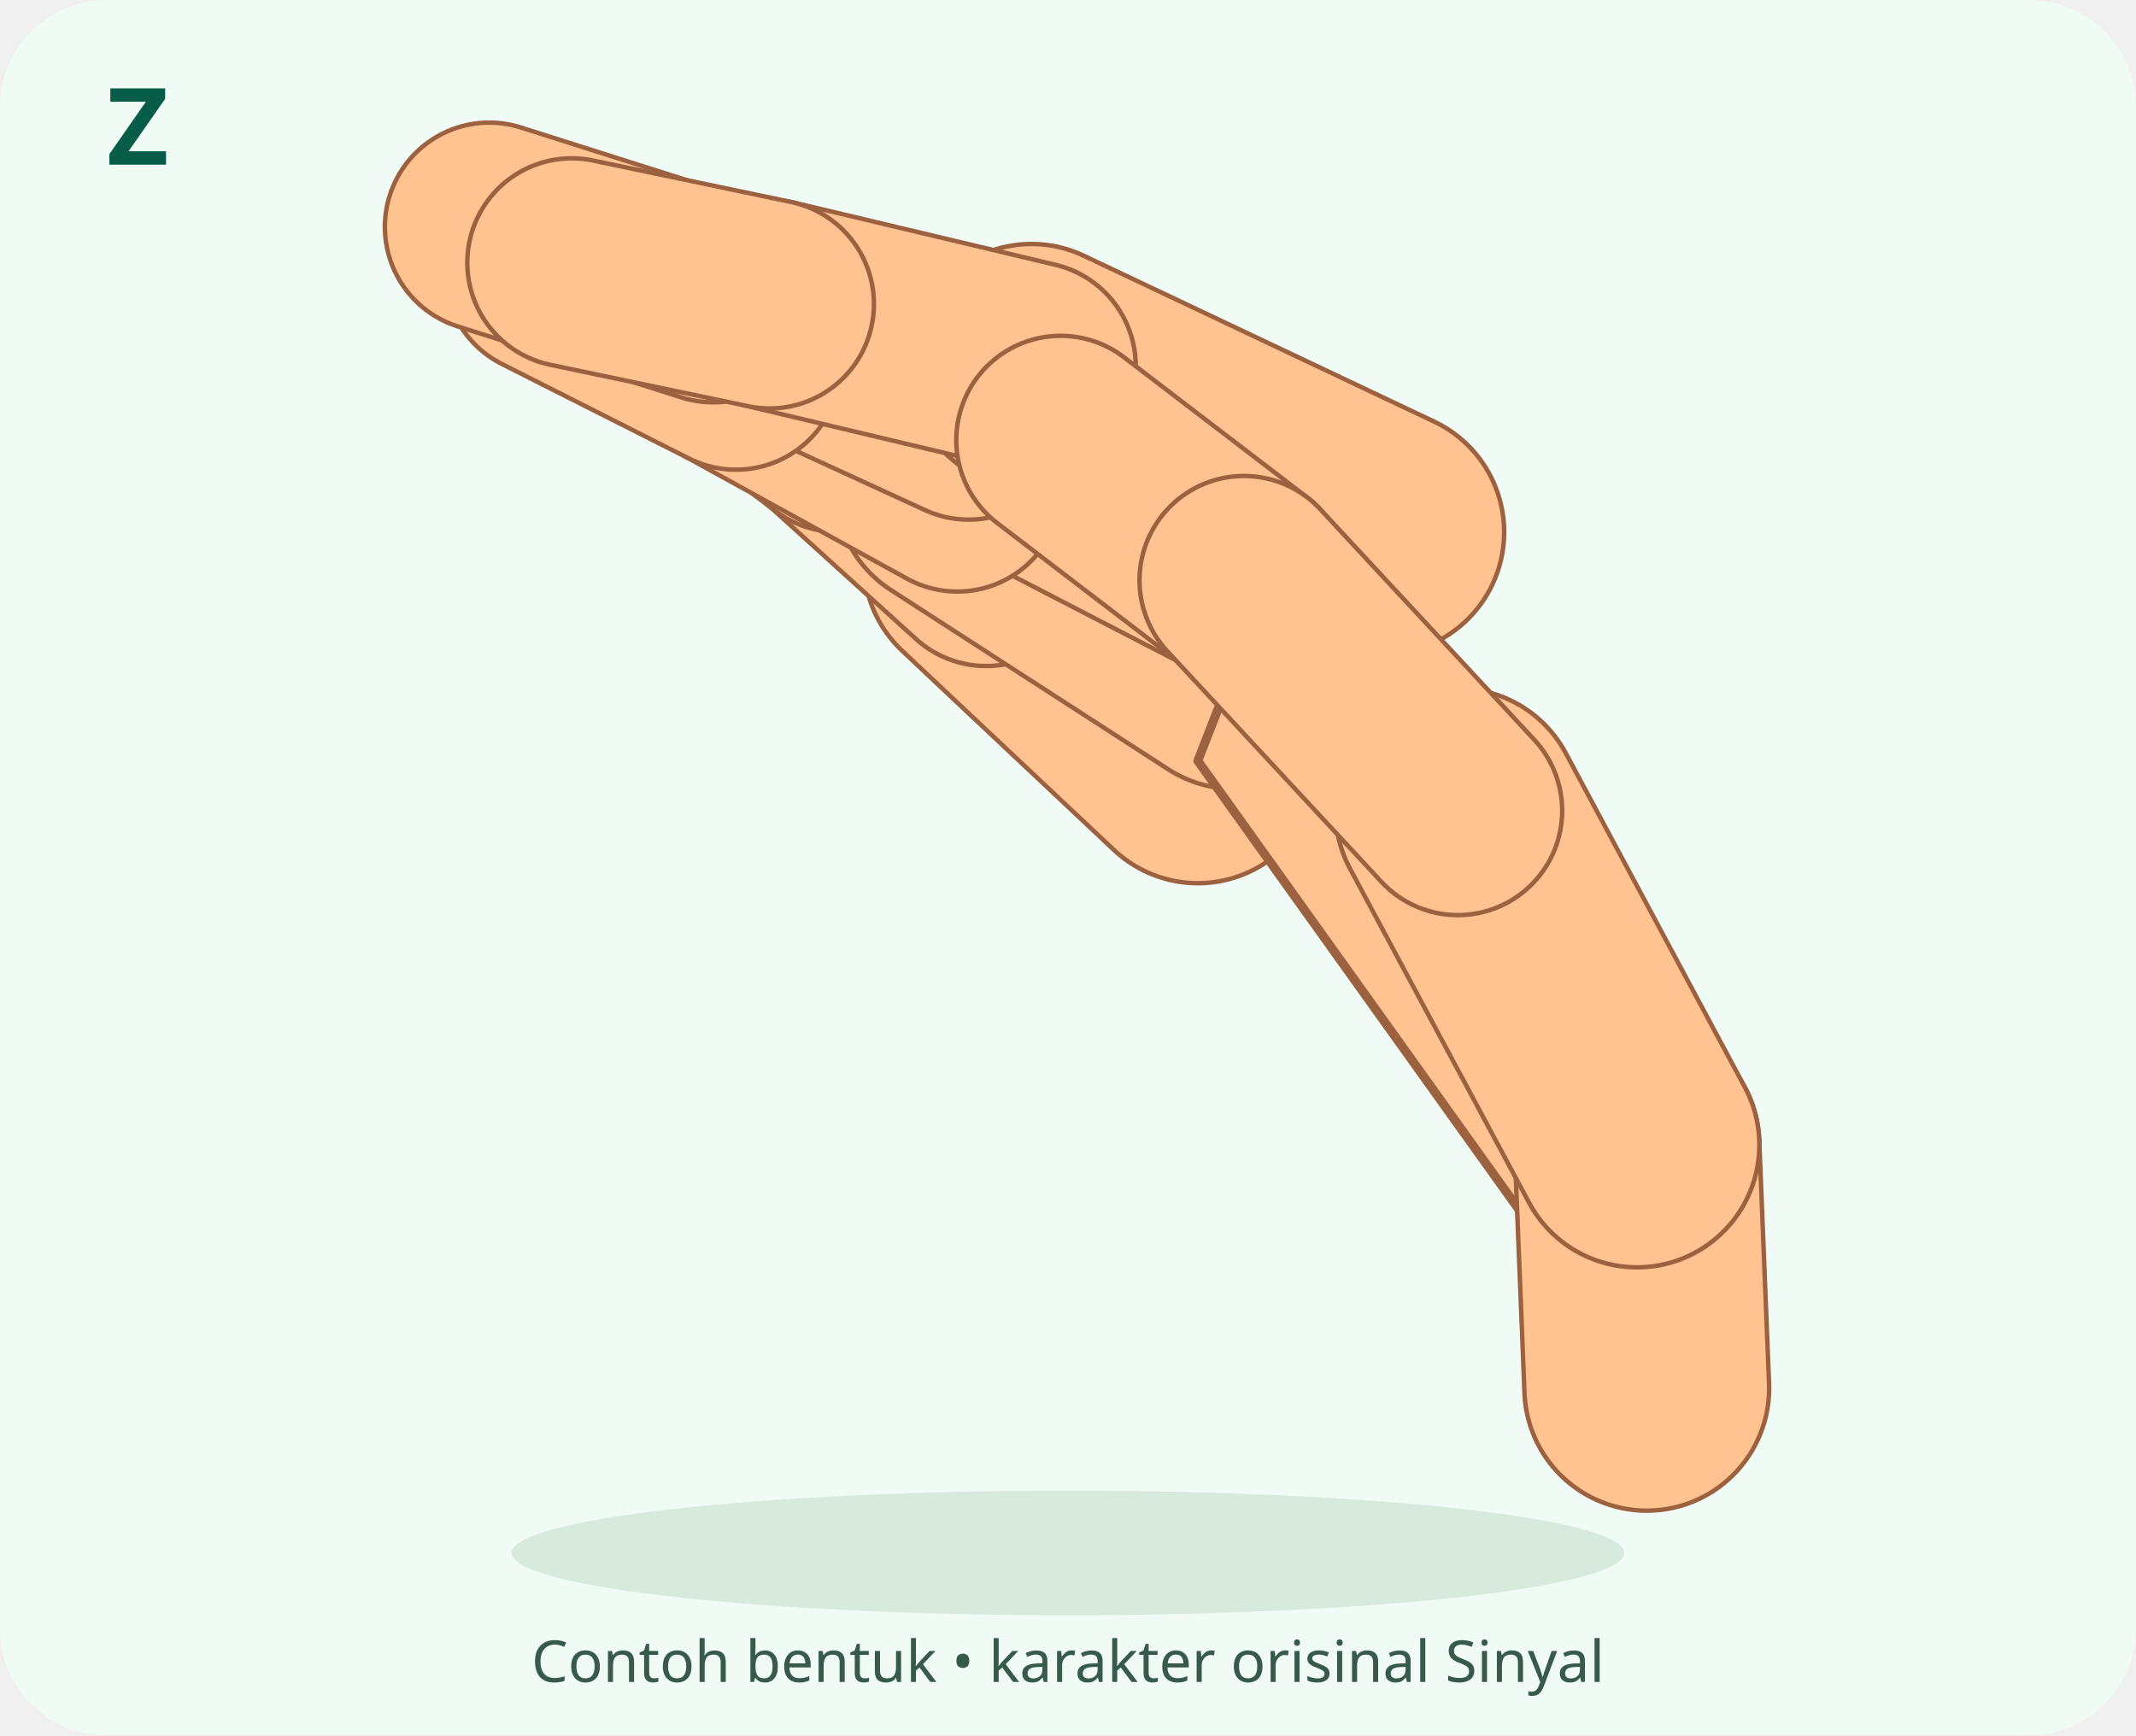
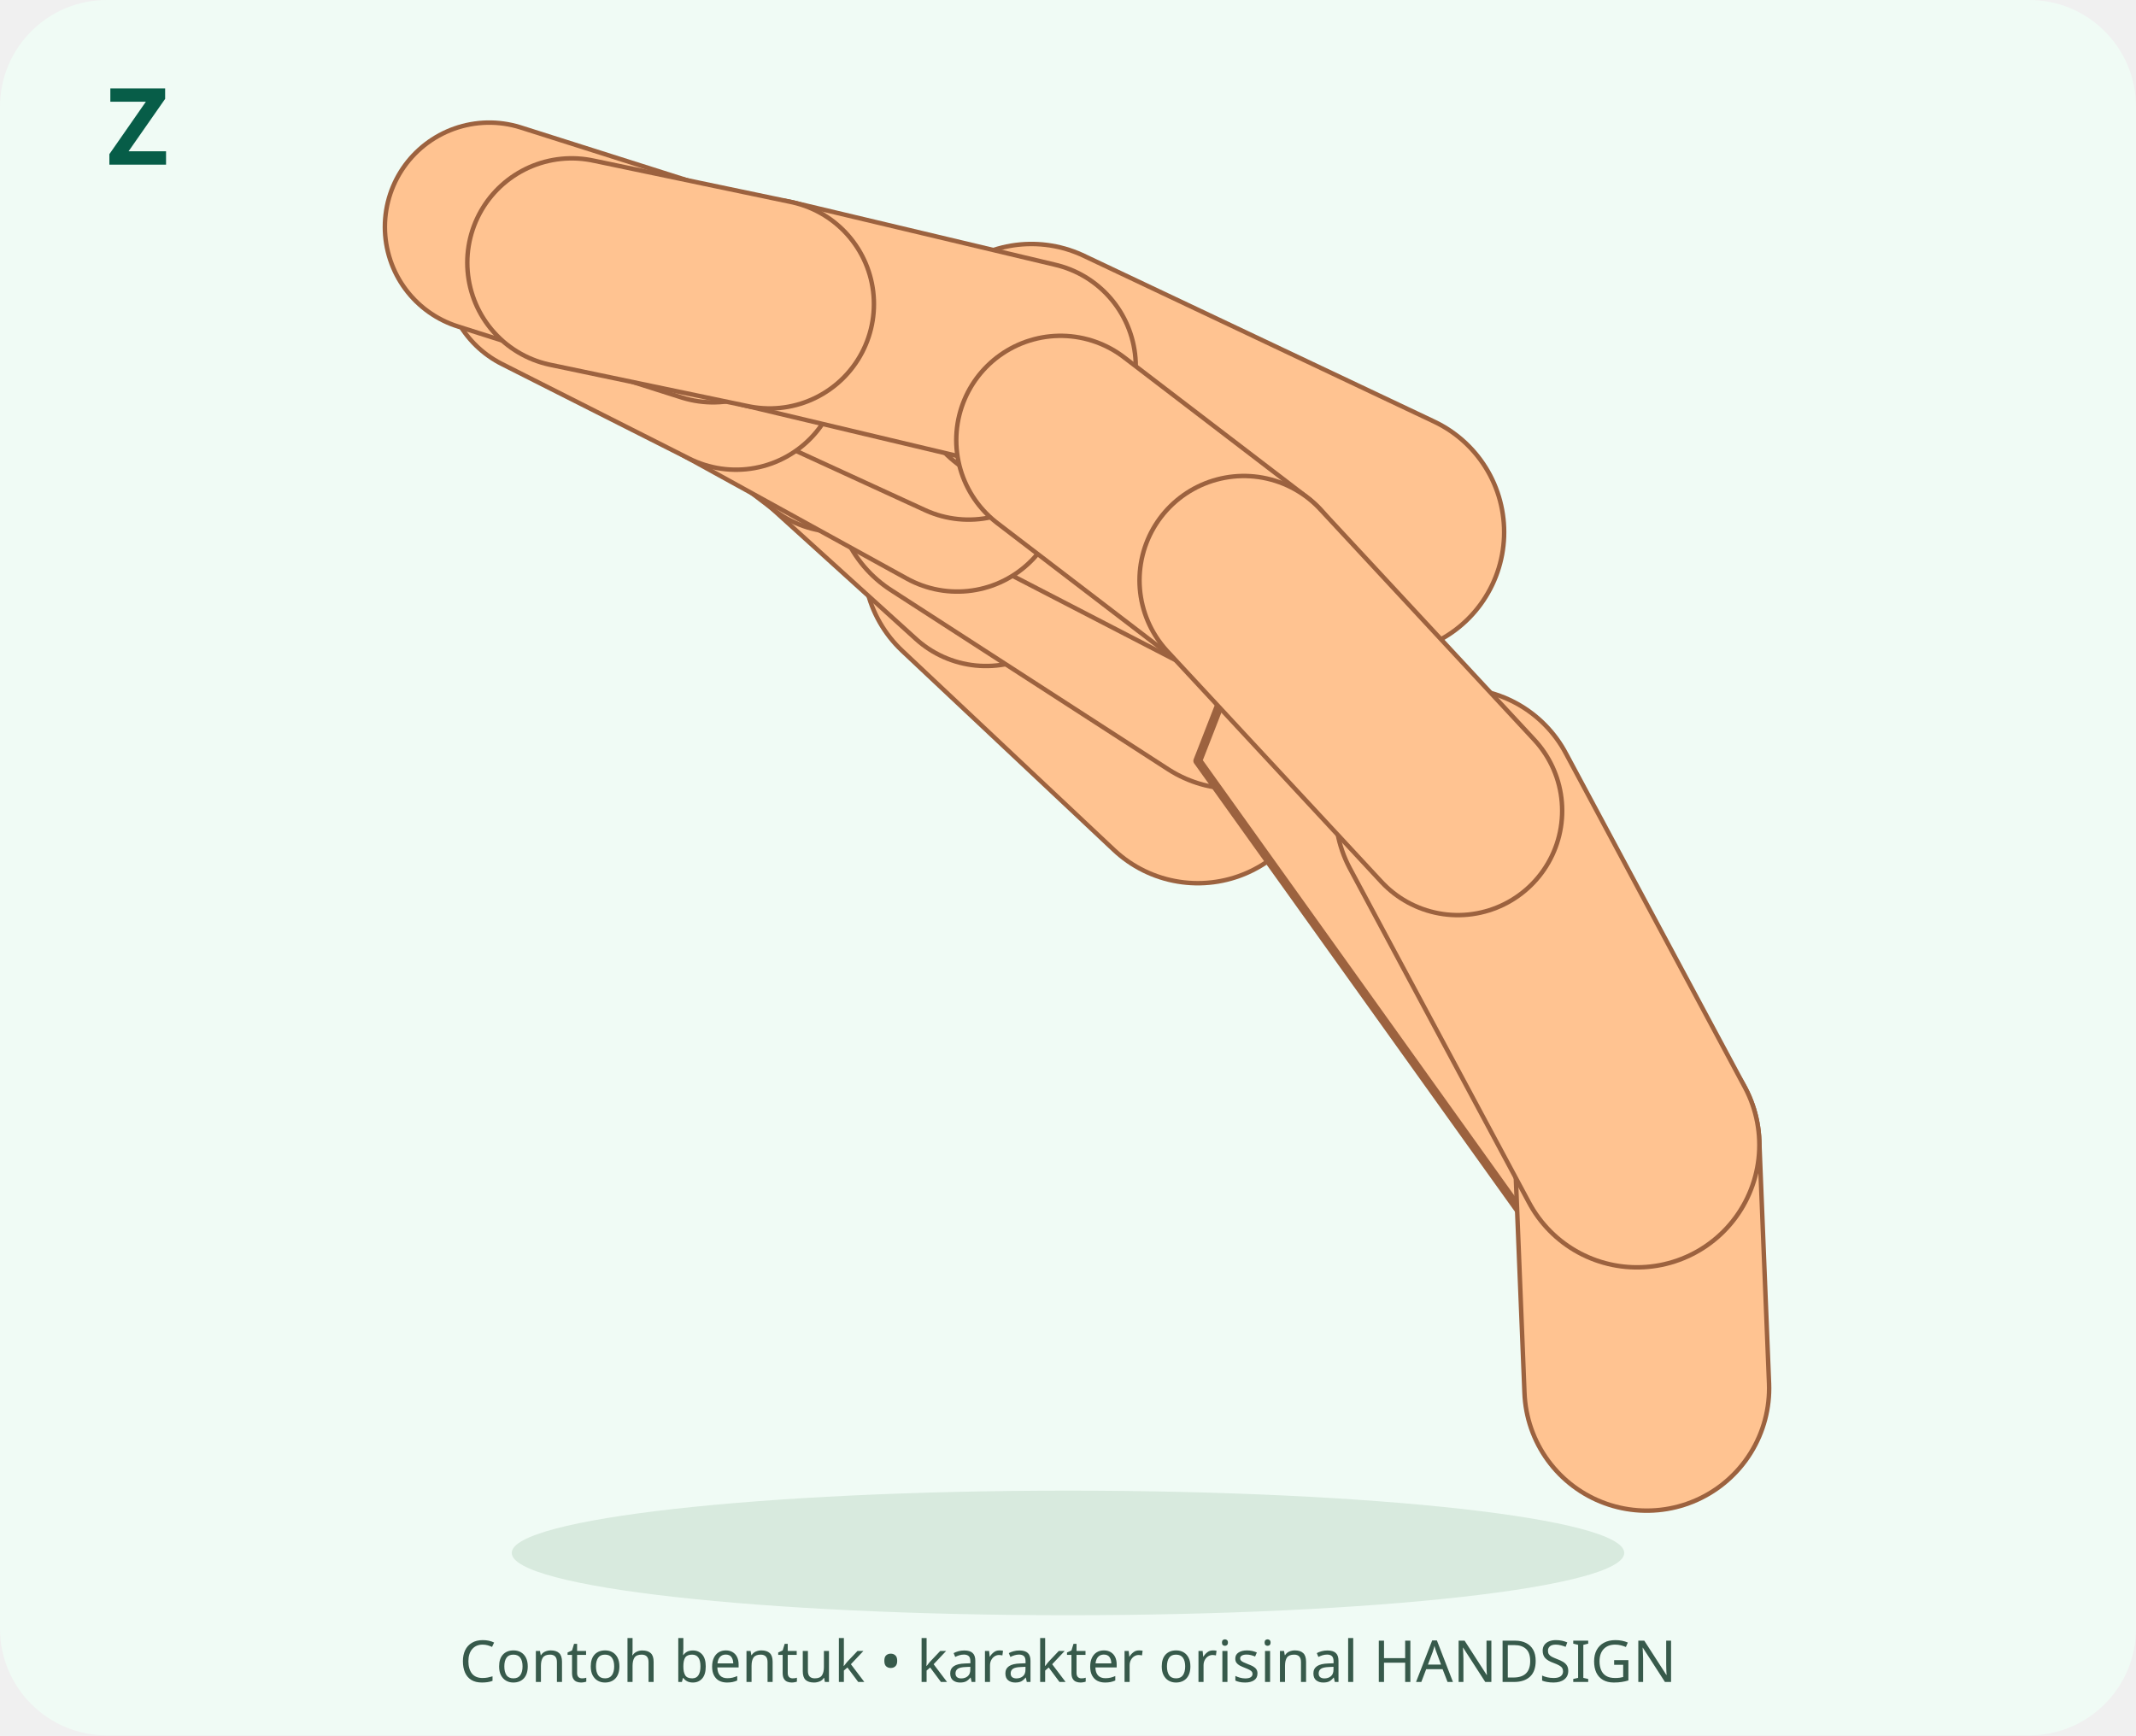
<svg xmlns="http://www.w3.org/2000/svg" viewBox="0 0 480 390" role="img" aria-labelledby="title">
  <rect width="480" height="390" rx="24" fill="#f0fbf5" />
  <ellipse cx="240" cy="349" rx="125" ry="14" fill="#d8eade" />
  <path d="M269.17 170.99L221.58 126.23" stroke="#9c623f" stroke-width="56.0" stroke-linecap="round" />
  <path d="M269.17 170.99L221.58 126.23" stroke="#ffc391" stroke-width="54.0" stroke-linecap="round" />
  <path d="M221.58 126.23L188.34 96.11" stroke="#9c623f" stroke-width="47.9" stroke-linecap="round" />
  <path d="M221.58 126.23L188.34 96.11" stroke="#ffc391" stroke-width="45.9" stroke-linecap="round" />
  <path d="M277.44 149.79L215.12 109.50" stroke="#9c623f" stroke-width="56.0" stroke-linecap="round" />
  <path d="M277.44 149.79L215.12 109.50" stroke="#ffc391" stroke-width="54.0" stroke-linecap="round" />
  <path d="M188.34 96.11L159.28 74.02" stroke="#9c623f" stroke-width="47.9" stroke-linecap="round" />
  <path d="M188.34 96.11L159.28 74.02" stroke="#ffc391" stroke-width="45.9" stroke-linecap="round" />
  <polygon points="370.06,312.00 367.86,257.32 310.51,119.60 292.05,131.81 277.44,149.79 269.17,170.99" fill="#ffc391" stroke="#9c623f" stroke-width="2" stroke-linejoin="round" />
  <path d="M292.05 131.81L217.66 93.33" stroke="#9c623f" stroke-width="56.0" stroke-linecap="round" />
  <path d="M292.05 131.81L217.66 93.33" stroke="#ffc391" stroke-width="54.0" stroke-linecap="round" />
  <path d="M215.12 109.50L165.39 82.11" stroke="#9c623f" stroke-width="47.9" stroke-linecap="round" />
  <path d="M215.12 109.50L165.39 82.11" stroke="#ffc391" stroke-width="45.9" stroke-linecap="round" />
  <path d="M217.66 93.33L160.25 66.97" stroke="#9c623f" stroke-width="47.9" stroke-linecap="round" />
  <path d="M217.66 93.33L160.25 66.97" stroke="#ffc391" stroke-width="45.9" stroke-linecap="round" />
  <path d="M165.39 82.11L123.35 60.87" stroke="#9c623f" stroke-width="47.9" stroke-linecap="round" />
  <path d="M165.39 82.11L123.35 60.87" stroke="#ffc391" stroke-width="45.9" stroke-linecap="round" />
  <rect x="353.06" y="314.00" width="34" height="24" rx="9" fill="#007857" />
  <circle cx="364.06" cy="323.00" r="2.5" fill="white" />
  <circle cx="376.06" cy="323.00" r="2.5" fill="white" />
  <path d="M365.06 329.00q5 4 10 0" fill="none" stroke="white" stroke-width="2" />
  <path d="M160.25 66.97L109.94 51.00" stroke="#9c623f" stroke-width="47.9" stroke-linecap="round" />
  <path d="M160.25 66.97L109.94 51.00" stroke="#ffc391" stroke-width="45.9" stroke-linecap="round" />
  <path d="M310.51 119.60L231.78 82.33" stroke="#9c623f" stroke-width="56.0" stroke-linecap="round" />
  <path d="M310.51 119.60L231.78 82.33" stroke="#ffc391" stroke-width="54.0" stroke-linecap="round" />
  <path d="M370.06 312.00L367.86 257.32" stroke="#9c623f" stroke-width="56.0" stroke-linecap="round" />
  <path d="M370.06 312.00L367.86 257.32" stroke="#ffc391" stroke-width="54.0" stroke-linecap="round" />
  <path d="M231.78 82.33L172.94 68.34" stroke="#9c623f" stroke-width="47.9" stroke-linecap="round" />
  <path d="M231.78 82.33L172.94 68.34" stroke="#ffc391" stroke-width="45.9" stroke-linecap="round" />
  <path d="M172.94 68.34L128.46 59.03" stroke="#9c623f" stroke-width="47.9" stroke-linecap="round" />
  <path d="M172.94 68.34L128.46 59.03" stroke="#ffc391" stroke-width="45.9" stroke-linecap="round" />
  <path d="M279.52 130.42L238.34 98.92" stroke="#9c623f" stroke-width="47.9" stroke-linecap="round" />
  <path d="M279.52 130.42L238.34 98.92" stroke="#ffc391" stroke-width="45.9" stroke-linecap="round" />
  <path d="M367.86 257.32L327.60 182.21" stroke="#9c623f" stroke-width="56.0" stroke-linecap="round" />
  <path d="M367.86 257.32L327.60 182.21" stroke="#ffc391" stroke-width="54.0" stroke-linecap="round" />
  <path d="M327.60 182.21L279.52 130.42" stroke="#9c623f" stroke-width="47.9" stroke-linecap="round" />
  <path d="M327.60 182.21L279.52 130.42" stroke="#ffc391" stroke-width="45.9" stroke-linecap="round" />
  <text x="24" y="37" font-family="sans-serif" font-size="24" font-weight="bold" fill="#075d48">Z</text>
-   <text x="240" y="378" text-anchor="middle" font-family="sans-serif" font-size="13" fill="#375a4b">Contoh bentuk • karakter orisinal Sinyal</text>
+   <text x="240" y="378" text-anchor="middle" font-family="sans-serif" font-size="13" fill="#375a4b">Contoh bentuk • karakter orisinal HANDSIGN</text>
</svg>
